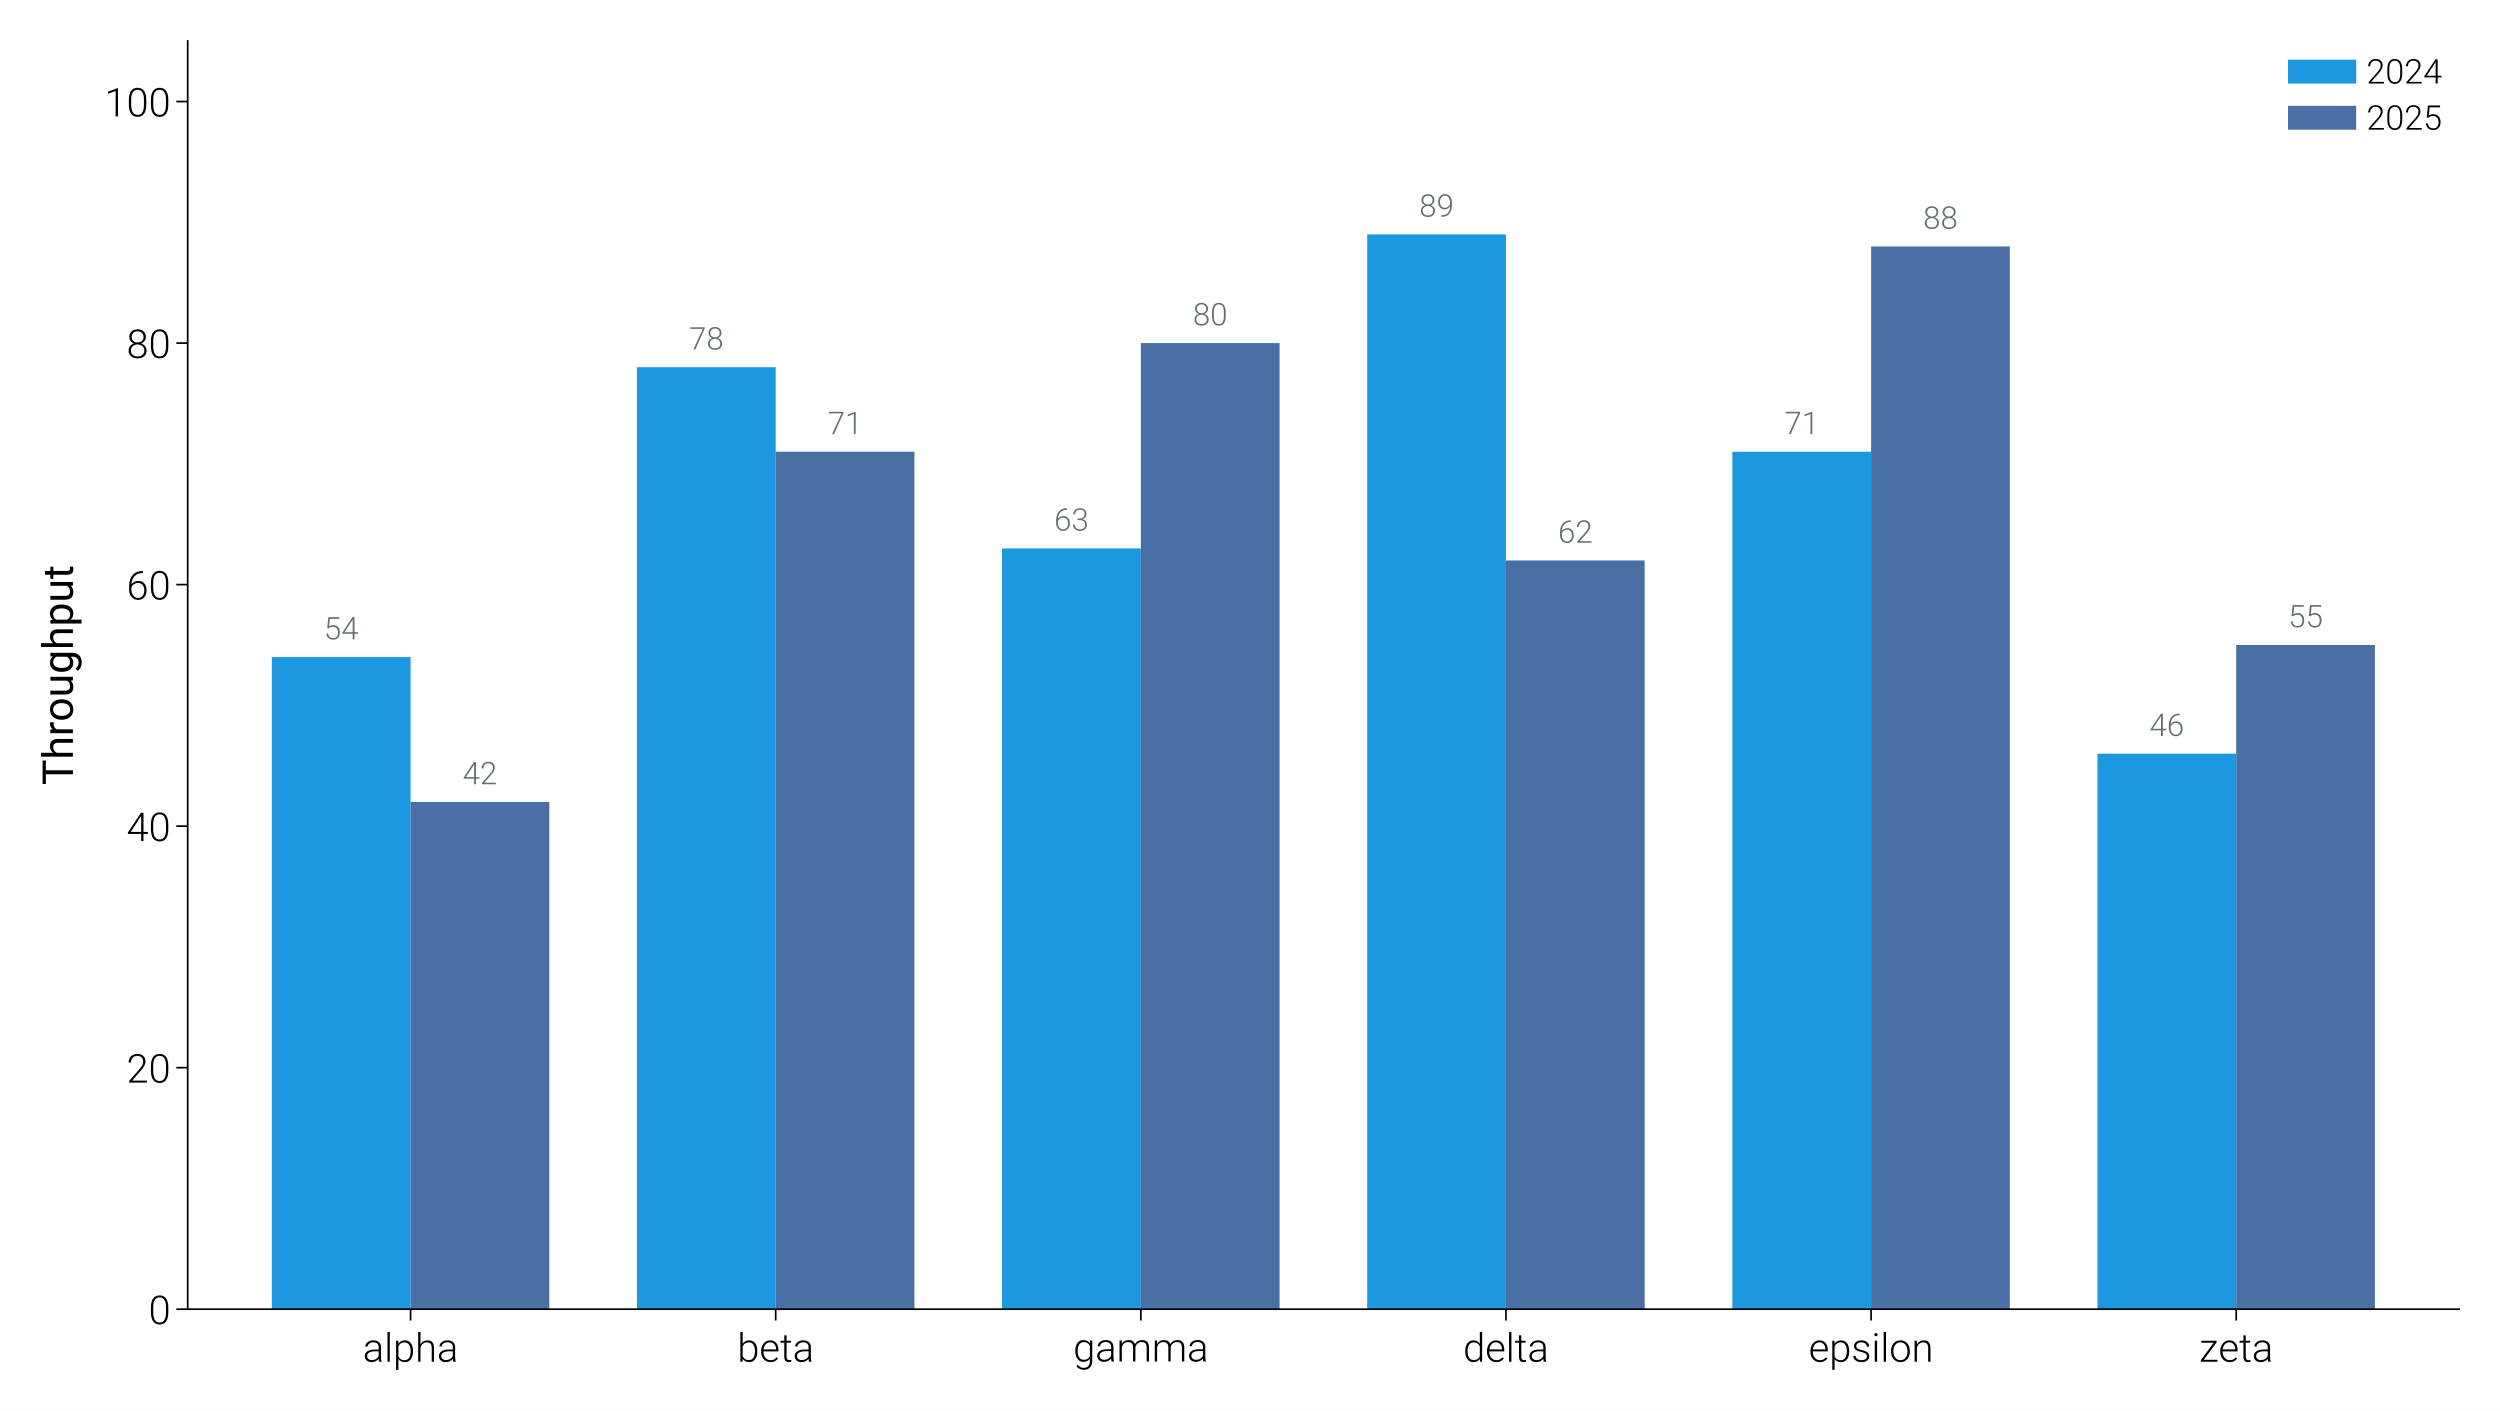
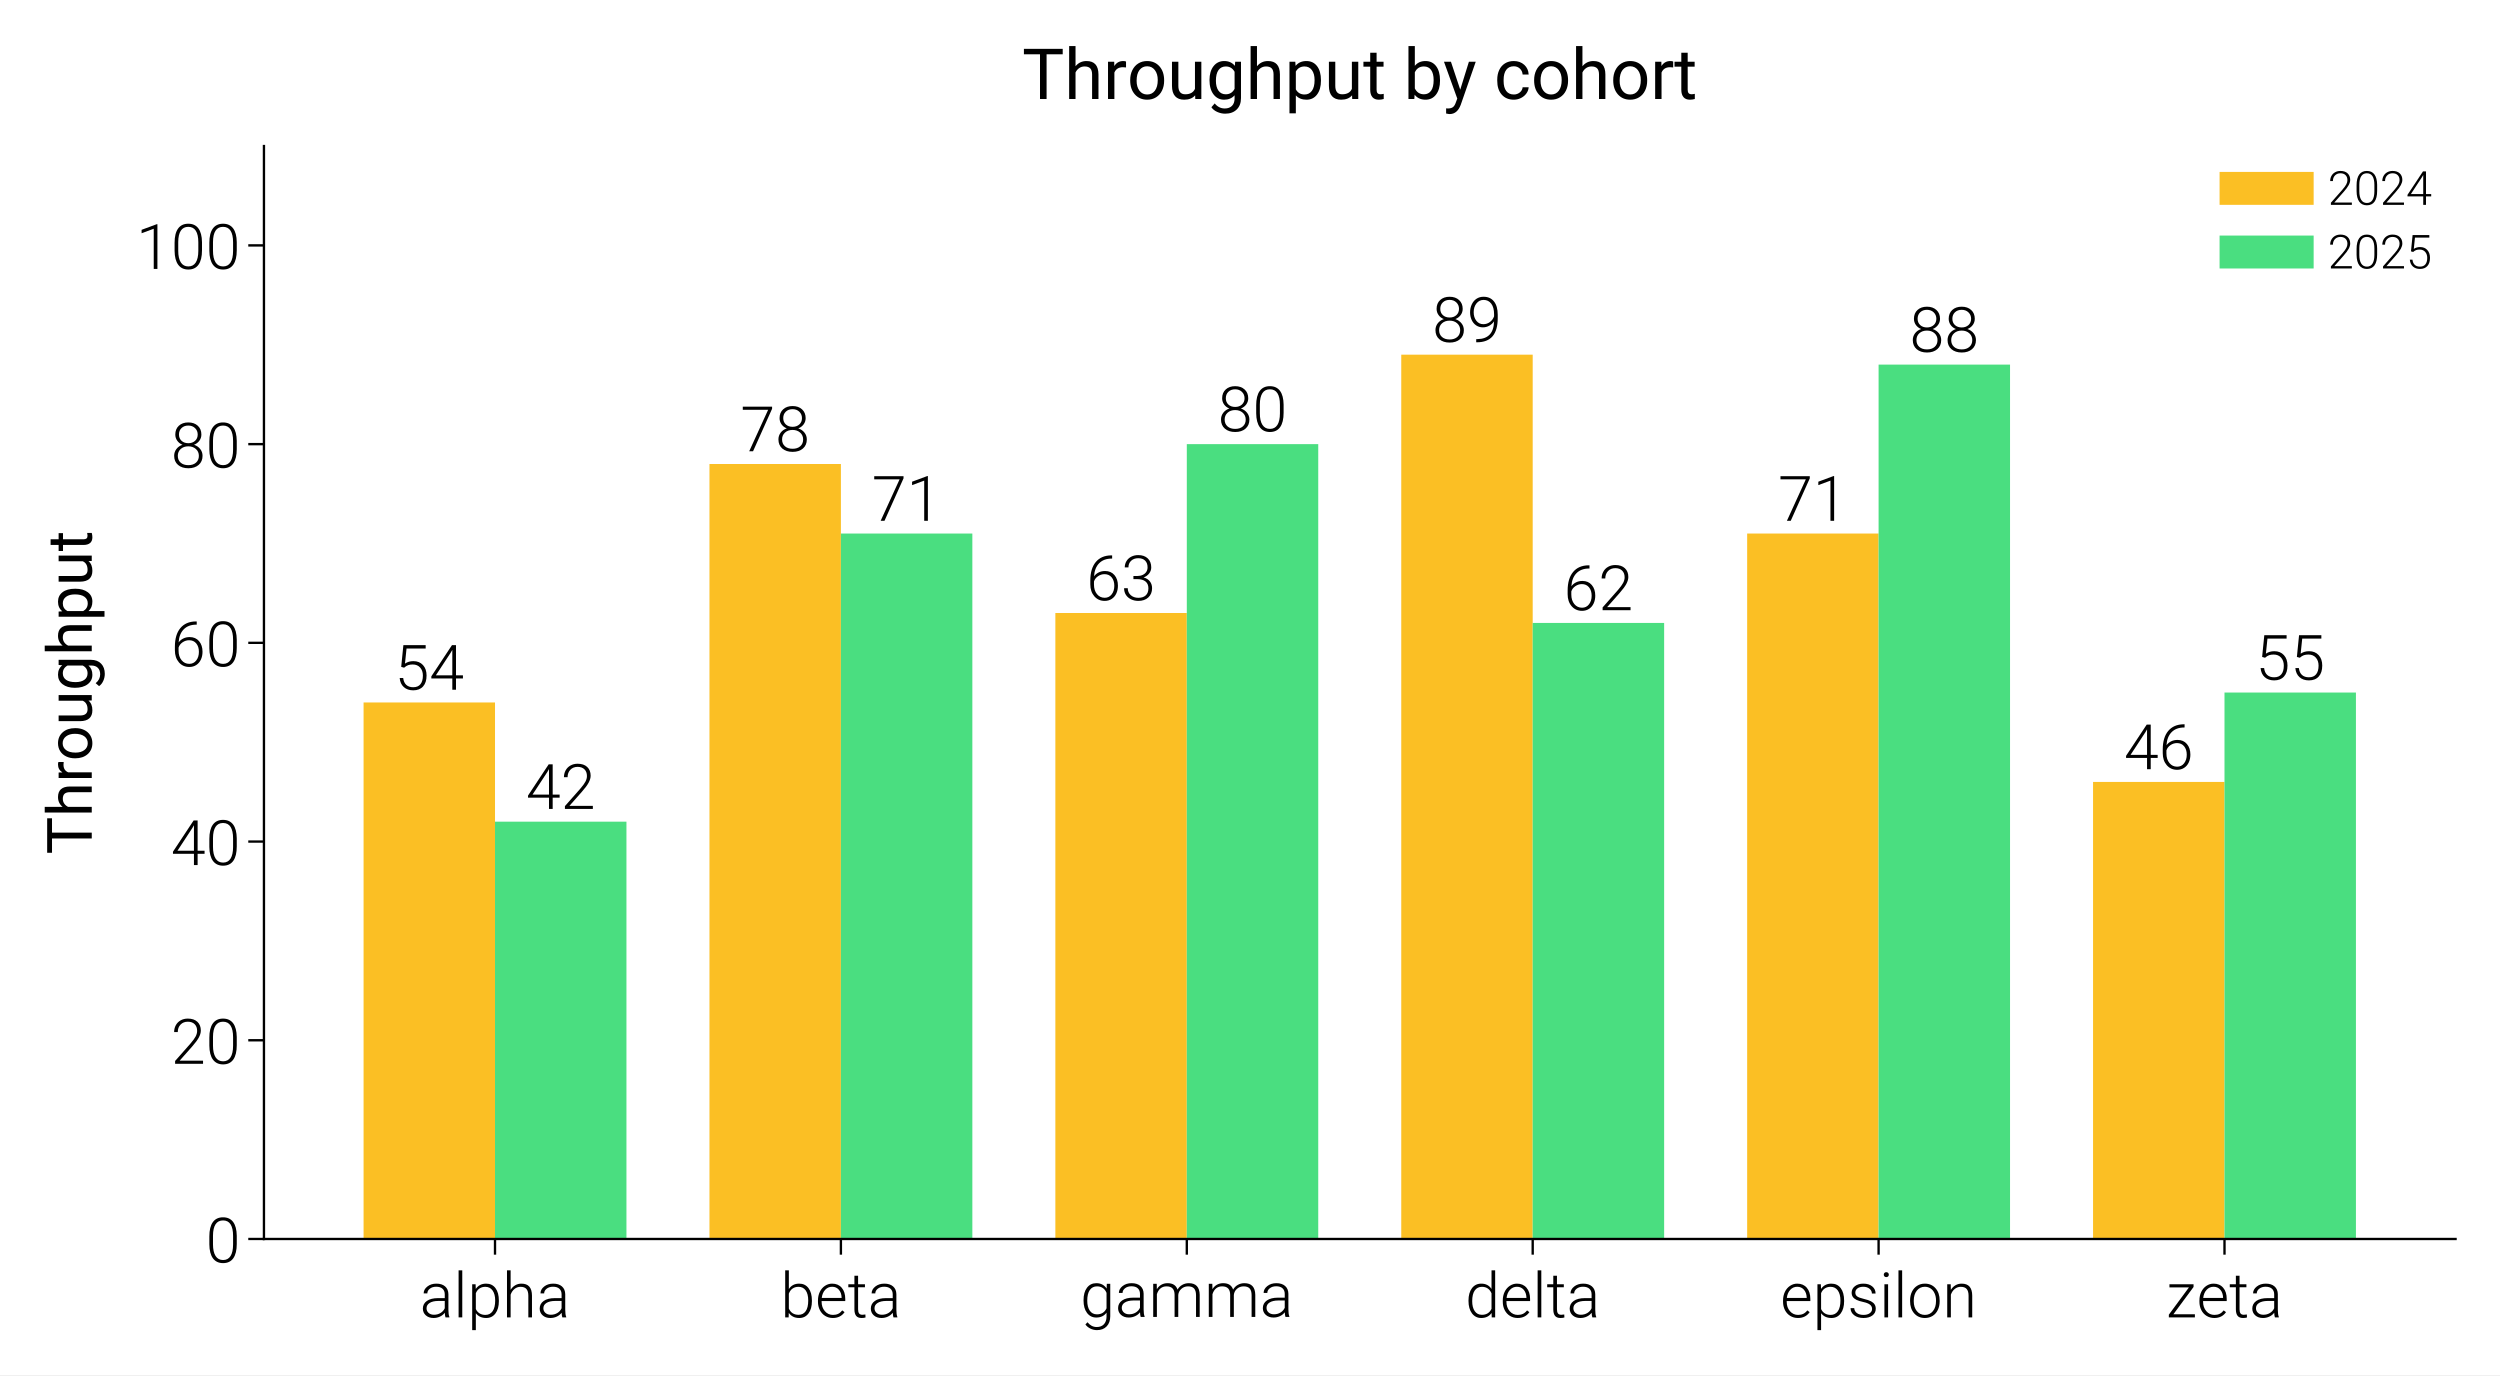
- <svg xmlns="http://www.w3.org/2000/svg" xmlns:xlink="http://www.w3.org/1999/xlink" width="439.85pt" height="248.21pt" viewBox="0 0 439.85 248.21" version="1.1">
+ <svg xmlns="http://www.w3.org/2000/svg" xmlns:xlink="http://www.w3.org/1999/xlink" width="318.898pt" height="175.394pt" viewBox="0 0 318.898 175.394" version="1.1">
  <defs>
    <style type="text/css">*{stroke-linejoin: round; stroke-linecap: butt}</style>
  </defs>
  <g id="figure_1">
    <g id="patch_1">
-       <path d="M 0 248.21  L 439.85 248.21  L 439.85 0  L 0 0  z " style="fill: #ffffff" />
+       <path d="M 0 175.394  L 318.898 175.394  L 318.898 0  L 0 0  z " style="fill: #ffffff" />
    </g>
    <g id="axes_1">
      <g id="patch_2">
-         <path d="M 33.023 230.338  L 432.65 230.338  L 432.65 7.2  L 33.023 7.2  z " style="fill: #ffffff" />
+         <path d="M 33.669 158.044  L 313.228 158.044  L 313.228 18.629  L 33.669 18.629  z " style="fill: #ffffff" />
      </g>
      <g id="matplotlib.axis_1">
        <g id="xtick_1">
          <g id="line2d_1">
            <defs>
-               <path id="mdd6f800e24" d="M 0 0  L 0 2  " style="stroke: #000000; stroke-width: 0.3" />
+               <path id="m75e6c3b856" d="M 0 0  L 0 2  " style="stroke: #000000; stroke-width: 0.3" />
            </defs>
            <g>
-               <use xlink:href="#mdd6f800e24" x="72.236" y="230.338" style="stroke: #000000; stroke-width: 0.3" />
+               <use xlink:href="#m75e6c3b856" x="63.143" y="158.044" style="stroke: #000000; stroke-width: 0.3" />
            </g>
          </g>
          <g id="text_1">
-             <g transform="translate(63.84119 239.5883) scale(0.07 -0.07)">
+             <g transform="translate(53.54926 168.0444) scale(0.08 -0.08)">
              <defs>
                <path id="Roboto-Light-61" d="M 2622 0  Q 2566 159 2550 472  Q 2353 216 2048 76  Q 1744 -63 1403 -63  Q 916 -63 614 209  Q 313 481 313 897  Q 313 1391 723 1678  Q 1134 1966 1869 1966  L 2547 1966  L 2547 2350  Q 2547 2713 2323 2920  Q 2100 3128 1672 3128  Q 1281 3128 1025 2928  Q 769 2728 769 2447  L 394 2450  Q 394 2853 769 3148  Q 1144 3444 1691 3444  Q 2256 3444 2582 3161  Q 2909 2878 2919 2372  L 2919 772  Q 2919 281 3022 38  L 3022 0  L 2622 0  z M 1447 269  Q 1822 269 2117 450  Q 2413 631 2547 934  L 2547 1678  L 1878 1678  Q 1319 1672 1003 1473  Q 688 1275 688 928  Q 688 644 898 456  Q 1109 269 1447 269  z " transform="scale(0.015625)" />
                <path id="Roboto-Light-6c" d="M 906 0  L 531 0  L 531 4800  L 906 4800  L 906 0  z " transform="scale(0.015625)" />
                <path id="Roboto-Light-70" d="M 3206 1656  Q 3206 866 2856 401  Q 2506 -63 1919 -63  Q 1225 -63 856 425  L 856 -1300  L 484 -1300  L 484 3381  L 831 3381  L 850 2903  Q 1216 3444 1909 3444  Q 2516 3444 2861 2984  Q 3206 2525 3206 1709  L 3206 1656  z M 2831 1722  Q 2831 2369 2565 2744  Q 2300 3119 1825 3119  Q 1481 3119 1234 2953  Q 988 2788 856 2472  L 856 850  Q 991 559 1241 406  Q 1491 253 1831 253  Q 2303 253 2567 629  Q 2831 1006 2831 1722  z " transform="scale(0.015625)" />
                <path id="Roboto-Light-68" d="M 859 2809  Q 1044 3113 1331 3278  Q 1619 3444 1959 3444  Q 2503 3444 2768 3137  Q 3034 2831 3038 2219  L 3038 0  L 2666 0  L 2666 2222  Q 2663 2675 2473 2897  Q 2284 3119 1869 3119  Q 1522 3119 1255 2901  Q 988 2684 859 2316  L 859 0  L 488 0  L 488 4800  L 859 4800  L 859 2809  z " transform="scale(0.015625)" />
              </defs>
              <use xlink:href="#Roboto-Light-61" />
              <use xlink:href="#Roboto-Light-6c" transform="translate(53.56445 0)" />
              <use xlink:href="#Roboto-Light-70" transform="translate(75.97656 0)" />
              <use xlink:href="#Roboto-Light-68" transform="translate(131.3965 0)" />
              <use xlink:href="#Roboto-Light-61" transform="translate(186.2793 0)" />
            </g>
          </g>
        </g>
        <g id="xtick_2">
          <g id="line2d_2">
            <g>
-               <use xlink:href="#mdd6f800e24" x="136.476" y="230.338" style="stroke: #000000; stroke-width: 0.3" />
+               <use xlink:href="#m75e6c3b856" x="107.265" y="158.044" style="stroke: #000000; stroke-width: 0.3" />
            </g>
          </g>
          <g id="text_2">
-             <g transform="translate(129.7293 239.5883) scale(0.07 -0.07)">
+             <g transform="translate(99.5547 168.0444) scale(0.08 -0.08)">
              <defs>
                <path id="Roboto-Light-62" d="M 3209 1656  Q 3209 866 2859 401  Q 2509 -63 1919 -63  Q 1213 -63 850 463  L 834 0  L 484 0  L 484 4800  L 856 4800  L 856 2891  Q 1213 3444 1913 3444  Q 2513 3444 2861 2986  Q 3209 2528 3209 1713  L 3209 1656  z M 2834 1722  Q 2834 2391 2575 2755  Q 2316 3119 1844 3119  Q 1484 3119 1234 2942  Q 984 2766 856 2425  L 856 900  Q 1138 263 1850 263  Q 2313 263 2573 628  Q 2834 994 2834 1722  z " transform="scale(0.015625)" />
                <path id="Roboto-Light-65" d="M 1797 -63  Q 1366 -63 1017 150  Q 669 363 475 742  Q 281 1122 281 1594  L 281 1728  Q 281 2216 470 2606  Q 659 2997 996 3220  Q 1334 3444 1728 3444  Q 2344 3444 2705 3023  Q 3066 2603 3066 1875  L 3066 1666  L 653 1666  L 653 1594  Q 653 1019 983 636  Q 1313 253 1813 253  Q 2113 253 2342 362  Q 2572 472 2759 713  L 2994 534  Q 2581 -63 1797 -63  z M 1728 3125  Q 1306 3125 1017 2815  Q 728 2506 666 1984  L 2694 1984  L 2694 2025  Q 2678 2513 2415 2819  Q 2153 3125 1728 3125  z " transform="scale(0.015625)" />
                <path id="Roboto-Light-74" d="M 1069 4247  L 1069 3381  L 1769 3381  L 1769 3075  L 1069 3075  L 1069 822  Q 1069 541 1170 403  Q 1272 266 1509 266  Q 1603 266 1813 297  L 1828 -9  Q 1681 -63 1428 -63  Q 1044 -63 869 160  Q 694 384 694 819  L 694 3075  L 72 3075  L 72 3381  L 694 3381  L 694 4247  L 1069 4247  z " transform="scale(0.015625)" />
              </defs>
              <use xlink:href="#Roboto-Light-62" />
              <use xlink:href="#Roboto-Light-65" transform="translate(55.41992 0)" />
              <use xlink:href="#Roboto-Light-74" transform="translate(107.0801 0)" />
              <use xlink:href="#Roboto-Light-61" transform="translate(139.209 0)" />
            </g>
          </g>
        </g>
        <g id="xtick_3">
          <g id="line2d_3">
            <g>
-               <use xlink:href="#mdd6f800e24" x="200.717" y="230.338" style="stroke: #000000; stroke-width: 0.3" />
+               <use xlink:href="#m75e6c3b856" x="151.388" y="158.044" style="stroke: #000000; stroke-width: 0.3" />
            </g>
          </g>
          <g id="text_3">
-             <g transform="translate(188.822 239.5369) scale(0.07 -0.07)">
+             <g transform="translate(137.7939 167.9857) scale(0.08 -0.08)">
              <defs>
                <path id="Roboto-Light-67" d="M 338 1722  Q 338 2516 689 2980  Q 1041 3444 1644 3444  Q 2334 3444 2694 2894  L 2713 3381  L 3063 3381  L 3063 69  Q 3063 -584 2697 -965  Q 2331 -1347 1706 -1347  Q 1353 -1347 1033 -1189  Q 713 -1031 528 -769  L 738 -544  Q 1134 -1031 1681 -1031  Q 2150 -1031 2412 -754  Q 2675 -478 2684 13  L 2684 438  Q 2325 -63 1638 -63  Q 1050 -63 694 406  Q 338 875 338 1672  L 338 1722  z M 716 1656  Q 716 1009 975 636  Q 1234 263 1706 263  Q 2397 263 2684 881  L 2684 2453  Q 2553 2778 2306 2948  Q 2059 3119 1713 3119  Q 1241 3119 978 2748  Q 716 2378 716 1656  z " transform="scale(0.015625)" />
                <path id="Roboto-Light-6d" d="M 828 3381  L 841 2831  Q 1028 3138 1309 3291  Q 1591 3444 1934 3444  Q 2734 3444 2950 2788  Q 3131 3103 3434 3273  Q 3738 3444 4103 3444  Q 5191 3444 5213 2256  L 5213 0  L 4838 0  L 4838 2228  Q 4834 2681 4642 2900  Q 4450 3119 4016 3119  Q 3613 3113 3334 2858  Q 3056 2603 3025 2238  L 3025 0  L 2650 0  L 2650 2256  Q 2647 2691 2445 2905  Q 2244 3119 1825 3119  Q 1472 3119 1219 2917  Q 966 2716 844 2319  L 844 0  L 469 0  L 469 3381  L 828 3381  z " transform="scale(0.015625)" />
              </defs>
              <use xlink:href="#Roboto-Light-67" />
              <use xlink:href="#Roboto-Light-61" transform="translate(55.46875 0)" />
              <use xlink:href="#Roboto-Light-6d" transform="translate(109.0332 0)" />
              <use xlink:href="#Roboto-Light-6d" transform="translate(197.6562 0)" />
              <use xlink:href="#Roboto-Light-61" transform="translate(286.2793 0)" />
            </g>
          </g>
        </g>
        <g id="xtick_4">
          <g id="line2d_4">
            <g>
-               <use xlink:href="#mdd6f800e24" x="264.957" y="230.338" style="stroke: #000000; stroke-width: 0.3" />
+               <use xlink:href="#m75e6c3b856" x="195.51" y="158.044" style="stroke: #000000; stroke-width: 0.3" />
            </g>
          </g>
          <g id="text_4">
-             <g transform="translate(257.4211 239.5883) scale(0.07 -0.07)">
+             <g transform="translate(186.8975 168.0444) scale(0.08 -0.08)">
              <defs>
                <path id="Roboto-Light-64" d="M 338 1722  Q 338 2509 689 2976  Q 1041 3444 1644 3444  Q 2328 3444 2688 2903  L 2688 4800  L 3059 4800  L 3059 0  L 2709 0  L 2694 450  Q 2334 -63 1638 -63  Q 1053 -63 695 407  Q 338 878 338 1678  L 338 1722  z M 716 1656  Q 716 1009 975 636  Q 1234 263 1706 263  Q 2397 263 2688 872  L 2688 2459  Q 2397 3119 1713 3119  Q 1241 3119 978 2748  Q 716 2378 716 1656  z " transform="scale(0.015625)" />
              </defs>
              <use xlink:href="#Roboto-Light-64" />
              <use xlink:href="#Roboto-Light-65" transform="translate(55.56641 0)" />
              <use xlink:href="#Roboto-Light-6c" transform="translate(107.2266 0)" />
              <use xlink:href="#Roboto-Light-74" transform="translate(129.6387 0)" />
              <use xlink:href="#Roboto-Light-61" transform="translate(161.7676 0)" />
            </g>
          </g>
        </g>
        <g id="xtick_5">
          <g id="line2d_5">
            <g>
-               <use xlink:href="#mdd6f800e24" x="329.197" y="230.338" style="stroke: #000000; stroke-width: 0.3" />
+               <use xlink:href="#m75e6c3b856" x="239.632" y="158.044" style="stroke: #000000; stroke-width: 0.3" />
            </g>
          </g>
          <g id="text_5">
-             <g transform="translate(318.226 239.5883) scale(0.07 -0.07)">
+             <g transform="translate(227.0936 168.0444) scale(0.08 -0.08)">
              <defs>
                <path id="Roboto-Light-73" d="M 2513 859  Q 2513 1138 2289 1306  Q 2066 1475 1616 1570  Q 1166 1666 917 1789  Q 669 1913 548 2091  Q 428 2269 428 2522  Q 428 2922 762 3183  Q 1097 3444 1619 3444  Q 2184 3444 2526 3164  Q 2869 2884 2869 2434  L 2494 2434  Q 2494 2731 2245 2928  Q 1997 3125 1619 3125  Q 1250 3125 1026 2961  Q 803 2797 803 2534  Q 803 2281 989 2142  Q 1175 2003 1667 1887  Q 2159 1772 2404 1640  Q 2650 1509 2769 1325  Q 2888 1141 2888 878  Q 2888 450 2542 193  Q 2197 -63 1641 -63  Q 1050 -63 683 223  Q 316 509 316 947  L 691 947  Q 713 619 967 436  Q 1222 253 1641 253  Q 2031 253 2272 425  Q 2513 597 2513 859  z " transform="scale(0.015625)" />
                <path id="Roboto-Light-69" d="M 906 0  L 531 0  L 531 3381  L 906 3381  L 906 0  z M 466 4359  Q 466 4466 534 4539  Q 603 4613 722 4613  Q 841 4613 911 4539  Q 981 4466 981 4359  Q 981 4253 911 4181  Q 841 4109 722 4109  Q 603 4109 534 4181  Q 466 4253 466 4359  z " transform="scale(0.015625)" />
                <path id="Roboto-Light-6f" d="M 281 1741  Q 281 2228 470 2618  Q 659 3009 1004 3226  Q 1350 3444 1788 3444  Q 2463 3444 2881 2970  Q 3300 2497 3300 1716  L 3300 1638  Q 3300 1147 3111 755  Q 2922 363 2578 150  Q 2234 -63 1794 -63  Q 1122 -63 701 410  Q 281 884 281 1666  L 281 1741  z M 656 1638  Q 656 1031 970 642  Q 1284 253 1794 253  Q 2300 253 2614 642  Q 2928 1031 2928 1669  L 2928 1741  Q 2928 2128 2784 2450  Q 2641 2772 2381 2948  Q 2122 3125 1788 3125  Q 1288 3125 972 2733  Q 656 2341 656 1706  L 656 1638  z " transform="scale(0.015625)" />
                <path id="Roboto-Light-6e" d="M 844 3381  L 856 2803  Q 1047 3116 1331 3280  Q 1616 3444 1959 3444  Q 2503 3444 2768 3137  Q 3034 2831 3038 2219  L 3038 0  L 2666 0  L 2666 2222  Q 2663 2675 2473 2897  Q 2284 3119 1869 3119  Q 1522 3119 1255 2901  Q 988 2684 859 2316  L 859 0  L 488 0  L 488 3381  L 844 3381  z " transform="scale(0.015625)" />
              </defs>
              <use xlink:href="#Roboto-Light-65" />
              <use xlink:href="#Roboto-Light-70" transform="translate(51.66016 0)" />
              <use xlink:href="#Roboto-Light-73" transform="translate(107.0801 0)" />
              <use xlink:href="#Roboto-Light-69" transform="translate(157.7148 0)" />
              <use xlink:href="#Roboto-Light-6c" transform="translate(180.127 0)" />
              <use xlink:href="#Roboto-Light-6f" transform="translate(202.5391 0)" />
              <use xlink:href="#Roboto-Light-6e" transform="translate(258.5449 0)" />
            </g>
          </g>
        </g>
        <g id="xtick_6">
          <g id="line2d_6">
            <g>
-               <use xlink:href="#mdd6f800e24" x="393.438" y="230.338" style="stroke: #000000; stroke-width: 0.3" />
+               <use xlink:href="#m75e6c3b856" x="283.755" y="158.044" style="stroke: #000000; stroke-width: 0.3" />
            </g>
          </g>
          <g id="text_6">
-             <g transform="translate(386.9284 239.5883) scale(0.07 -0.07)">
+             <g transform="translate(276.3153 168.0444) scale(0.08 -0.08)">
              <defs>
                <path id="Roboto-Light-7a" d="M 734 316  L 2931 316  L 2931 0  L 272 0  L 272 275  L 2322 3059  L 334 3059  L 334 3381  L 2794 3381  L 2794 3103  L 734 316  z " transform="scale(0.015625)" />
              </defs>
              <use xlink:href="#Roboto-Light-7a" />
              <use xlink:href="#Roboto-Light-65" transform="translate(48.63281 0)" />
              <use xlink:href="#Roboto-Light-74" transform="translate(100.293 0)" />
              <use xlink:href="#Roboto-Light-61" transform="translate(132.4219 0)" />
            </g>
          </g>
        </g>
      </g>
      <g id="matplotlib.axis_2">
        <g id="ytick_1">
          <g id="line2d_7">
            <defs>
-               <path id="m945b1a2088" d="M 0 0  L -2 0  " style="stroke: #000000; stroke-width: 0.3" />
+               <path id="mfcc6d7bfd1" d="M 0 0  L -2 0  " style="stroke: #000000; stroke-width: 0.3" />
            </defs>
            <g>
-               <use xlink:href="#m945b1a2088" x="33.023" y="230.338" style="stroke: #000000; stroke-width: 0.3" />
+               <use xlink:href="#mfcc6d7bfd1" x="33.669" y="158.044" style="stroke: #000000; stroke-width: 0.3" />
            </g>
          </g>
          <g id="text_7">
-             <g transform="translate(26.14383 232.9633) scale(0.07 -0.07)">
+             <g transform="translate(26.23554 161.0444) scale(0.08 -0.08)">
              <defs>
                <path id="Roboto-Light-30" d="M 3172 1897  Q 3172 934 2819 435  Q 2466 -63 1778 -63  Q 1103 -63 743 426  Q 384 916 375 1850  L 375 2666  Q 375 3625 731 4119  Q 1088 4613 1772 4613  Q 2447 4613 2803 4136  Q 3159 3659 3172 2731  L 3172 1897  z M 2797 2713  Q 2797 3494 2542 3894  Q 2288 4294 1772 4294  Q 1266 4294 1009 3903  Q 753 3513 747 2750  L 747 1856  Q 747 1078 1011 665  Q 1275 253 1778 253  Q 2278 253 2536 656  Q 2794 1059 2797 1838  L 2797 2713  z " transform="scale(0.015625)" />
              </defs>
              <use xlink:href="#Roboto-Light-30" />
            </g>
          </g>
        </g>
        <g id="ytick_2">
          <g id="line2d_8">
            <g>
-               <use xlink:href="#m945b1a2088" x="33.023" y="187.844" style="stroke: #000000; stroke-width: 0.3" />
+               <use xlink:href="#mfcc6d7bfd1" x="33.669" y="132.696" style="stroke: #000000; stroke-width: 0.3" />
            </g>
          </g>
          <g id="text_8">
-             <g transform="translate(22.2643 190.4688) scale(0.07 -0.07)">
+             <g transform="translate(21.80179 135.6962) scale(0.08 -0.08)">
              <defs>
                <path id="Roboto-Light-32" d="M 3278 0  L 428 0  L 428 288  L 1988 2056  Q 2375 2503 2525 2793  Q 2675 3084 2675 3359  Q 2675 3791 2422 4042  Q 2169 4294 1725 4294  Q 1266 4294 983 4000  Q 700 3706 700 3238  L 328 3238  Q 328 3622 501 3937  Q 675 4253 995 4433  Q 1316 4613 1725 4613  Q 2350 4613 2701 4284  Q 3053 3956 3053 3391  Q 3053 3072 2854 2694  Q 2656 2316 2156 1750  L 888 316  L 3278 316  L 3278 0  z " transform="scale(0.015625)" />
              </defs>
              <use xlink:href="#Roboto-Light-32" />
              <use xlink:href="#Roboto-Light-30" transform="translate(55.41992 0)" />
            </g>
          </g>
        </g>
        <g id="ytick_3">
          <g id="line2d_9">
            <g>
-               <use xlink:href="#m945b1a2088" x="33.023" y="145.349" style="stroke: #000000; stroke-width: 0.3" />
+               <use xlink:href="#mfcc6d7bfd1" x="33.669" y="107.348" style="stroke: #000000; stroke-width: 0.3" />
            </g>
          </g>
          <g id="text_9">
-             <g transform="translate(22.2643 147.9744) scale(0.07 -0.07)">
+             <g transform="translate(21.80179 110.348) scale(0.08 -0.08)">
              <defs>
                <path id="Roboto-Light-34" d="M 2725 1466  L 3434 1466  L 3434 1150  L 2725 1150  L 2725 0  L 2350 0  L 2350 1150  L 209 1150  L 209 1363  L 2316 4550  L 2725 4550  L 2725 1466  z M 669 1466  L 2350 1466  L 2350 4066  L 2184 3778  L 669 1466  z " transform="scale(0.015625)" />
              </defs>
              <use xlink:href="#Roboto-Light-34" />
              <use xlink:href="#Roboto-Light-30" transform="translate(55.41992 0)" />
            </g>
          </g>
        </g>
        <g id="ytick_4">
          <g id="line2d_10">
            <g>
-               <use xlink:href="#m945b1a2088" x="33.023" y="102.855" style="stroke: #000000; stroke-width: 0.3" />
+               <use xlink:href="#mfcc6d7bfd1" x="33.669" y="82" style="stroke: #000000; stroke-width: 0.3" />
            </g>
          </g>
          <g id="text_10">
-             <g transform="translate(22.2643 105.48) scale(0.07 -0.07)">
+             <g transform="translate(21.80179 84.9998) scale(0.08 -0.08)">
              <defs>
                <path id="Roboto-Light-36" d="M 2634 4584  L 2634 4256  L 2591 4256  Q 1775 4256 1306 3776  Q 838 3297 788 2444  Q 975 2703 1265 2845  Q 1556 2988 1916 2988  Q 2516 2988 2870 2573  Q 3225 2159 3225 1491  Q 3225 1047 3059 690  Q 2894 334 2584 135  Q 2275 -63 1878 -63  Q 1225 -63 815 410  Q 406 884 406 1634  L 406 2009  Q 406 3231 962 3901  Q 1519 4572 2541 4584  L 2634 4584  z M 1856 2666  Q 1500 2666 1192 2455  Q 884 2244 781 1919  L 781 1600  Q 781 1006 1086 631  Q 1391 256 1878 256  Q 2316 256 2586 603  Q 2856 950 2856 1478  Q 2856 2016 2586 2341  Q 2316 2666 1856 2666  z " transform="scale(0.015625)" />
              </defs>
              <use xlink:href="#Roboto-Light-36" />
              <use xlink:href="#Roboto-Light-30" transform="translate(55.41992 0)" />
            </g>
          </g>
        </g>
        <g id="ytick_5">
          <g id="line2d_11">
            <g>
-               <use xlink:href="#m945b1a2088" x="33.023" y="60.361" style="stroke: #000000; stroke-width: 0.3" />
+               <use xlink:href="#mfcc6d7bfd1" x="33.669" y="56.652" style="stroke: #000000; stroke-width: 0.3" />
            </g>
          </g>
          <g id="text_11">
-             <g transform="translate(22.2643 62.98554) scale(0.07 -0.07)">
+             <g transform="translate(21.80179 59.6516) scale(0.08 -0.08)">
              <defs>
                <path id="Roboto-Light-38" d="M 3109 3378  Q 3109 3025 2903 2745  Q 2697 2466 2359 2334  Q 2753 2200 2990 1900  Q 3228 1600 3228 1206  Q 3228 622 2831 279  Q 2434 -63 1781 -63  Q 1122 -63 726 278  Q 331 619 331 1206  Q 331 1594 559 1897  Q 788 2200 1184 2334  Q 847 2466 647 2745  Q 447 3025 447 3378  Q 447 3944 811 4278  Q 1175 4613 1775 4613  Q 2375 4613 2742 4275  Q 3109 3938 3109 3378  z M 2853 1203  Q 2853 1628 2550 1901  Q 2247 2175 1775 2175  Q 1303 2175 1003 1906  Q 703 1638 703 1203  Q 703 769 993 511  Q 1284 253 1781 253  Q 2266 253 2559 509  Q 2853 766 2853 1203  z M 2734 3381  Q 2734 3772 2464 4033  Q 2194 4294 1775 4294  Q 1350 4294 1086 4042  Q 822 3791 822 3381  Q 822 2981 1086 2737  Q 1350 2494 1778 2494  Q 2200 2494 2467 2739  Q 2734 2984 2734 3381  z " transform="scale(0.015625)" />
              </defs>
              <use xlink:href="#Roboto-Light-38" />
              <use xlink:href="#Roboto-Light-30" transform="translate(55.41992 0)" />
            </g>
          </g>
        </g>
        <g id="ytick_6">
          <g id="line2d_12">
            <g>
-               <use xlink:href="#m945b1a2088" x="33.023" y="17.866" style="stroke: #000000; stroke-width: 0.3" />
+               <use xlink:href="#mfcc6d7bfd1" x="33.669" y="31.303" style="stroke: #000000; stroke-width: 0.3" />
            </g>
          </g>
          <g id="text_12">
-             <g transform="translate(18.38477 20.4911) scale(0.07 -0.07)">
+             <g transform="translate(17.36804 34.30339) scale(0.08 -0.08)">
              <defs>
                <path id="Roboto-Light-31" d="M 2169 0  L 1794 0  L 1794 4100  L 556 3641  L 556 3991  L 2106 4566  L 2169 4566  L 2169 0  z " transform="scale(0.015625)" />
              </defs>
              <use xlink:href="#Roboto-Light-31" />
              <use xlink:href="#Roboto-Light-30" transform="translate(55.41992 0)" />
              <use xlink:href="#Roboto-Light-30" transform="translate(110.8398 0)" />
            </g>
          </g>
        </g>
        <g id="text_13">
-           <g transform="translate(12.825 138.1133) rotate(-90) scale(0.075 -0.075)">
+           <g transform="translate(11.70429 108.9706) rotate(-90) scale(0.08 -0.08)">
            <defs>
              <path id="Roboto-Regular-54" d="M 3672 4056  L 2209 4056  L 2209 0  L 1613 0  L 1613 4056  L 153 4056  L 153 4550  L 3672 4550  L 3672 4056  z " transform="scale(0.015625)" />
              <path id="Roboto-Regular-68" d="M 1016 2972  Q 1400 3444 2016 3444  Q 3088 3444 3097 2234  L 3097 0  L 2519 0  L 2519 2238  Q 2516 2603 2352 2778  Q 2188 2953 1841 2953  Q 1559 2953 1346 2803  Q 1134 2653 1016 2409  L 1016 0  L 438 0  L 438 4800  L 1016 4800  L 1016 2972  z " transform="scale(0.015625)" />
              <path id="Roboto-Regular-72" d="M 2072 2863  Q 1941 2884 1788 2884  Q 1219 2884 1016 2400  L 1016 0  L 438 0  L 438 3381  L 1000 3381  L 1009 2991  Q 1294 3444 1816 3444  Q 1984 3444 2072 3400  L 2072 2863  z " transform="scale(0.015625)" />
              <path id="Roboto-Regular-6f" d="M 284 1722  Q 284 2219 479 2616  Q 675 3013 1023 3228  Q 1372 3444 1819 3444  Q 2509 3444 2936 2966  Q 3363 2488 3363 1694  L 3363 1653  Q 3363 1159 3173 767  Q 2984 375 2632 156  Q 2281 -63 1825 -63  Q 1138 -63 711 415  Q 284 894 284 1681  L 284 1722  z M 866 1653  Q 866 1091 1127 750  Q 1388 409 1825 409  Q 2266 409 2525 754  Q 2784 1100 2784 1722  Q 2784 2278 2520 2623  Q 2256 2969 1819 2969  Q 1391 2969 1128 2628  Q 866 2288 866 1653  z " transform="scale(0.015625)" />
              <path id="Roboto-Regular-75" d="M 2525 334  Q 2188 -63 1534 -63  Q 994 -63 711 251  Q 428 566 425 1181  L 425 3381  L 1003 3381  L 1003 1197  Q 1003 428 1628 428  Q 2291 428 2509 922  L 2509 3381  L 3088 3381  L 3088 0  L 2538 0  L 2525 334  z " transform="scale(0.015625)" />
              <path id="Roboto-Regular-67" d="M 300 1719  Q 300 2509 665 2976  Q 1031 3444 1634 3444  Q 2253 3444 2600 3006  L 2628 3381  L 3156 3381  L 3156 81  Q 3156 -575 2767 -953  Q 2378 -1331 1722 -1331  Q 1356 -1331 1006 -1175  Q 656 -1019 472 -747  L 772 -400  Q 1144 -859 1681 -859  Q 2103 -859 2339 -621  Q 2575 -384 2575 47  L 2575 338  Q 2228 -63 1628 -63  Q 1034 -63 667 415  Q 300 894 300 1719  z M 881 1653  Q 881 1081 1115 754  Q 1350 428 1772 428  Q 2319 428 2575 925  L 2575 2469  Q 2309 2953 1778 2953  Q 1356 2953 1118 2625  Q 881 2297 881 1653  z " transform="scale(0.015625)" />
              <path id="Roboto-Regular-70" d="M 3294 1653  Q 3294 881 2941 409  Q 2588 -63 1984 -63  Q 1369 -63 1016 328  L 1016 -1300  L 438 -1300  L 438 3381  L 966 3381  L 994 3006  Q 1347 3444 1975 3444  Q 2584 3444 2939 2984  Q 3294 2525 3294 1706  L 3294 1653  z M 2716 1719  Q 2716 2291 2472 2622  Q 2228 2953 1803 2953  Q 1278 2953 1016 2488  L 1016 872  Q 1275 409 1809 409  Q 2225 409 2470 739  Q 2716 1069 2716 1719  z " transform="scale(0.015625)" />
              <path id="Roboto-Regular-74" d="M 1222 4200  L 1222 3381  L 1853 3381  L 1853 2934  L 1222 2934  L 1222 838  Q 1222 634 1306 532  Q 1391 431 1594 431  Q 1694 431 1869 469  L 1869 0  Q 1641 -63 1425 -63  Q 1038 -63 841 171  Q 644 406 644 838  L 644 2934  L 28 2934  L 28 3381  L 644 3381  L 644 4200  L 1222 4200  z " transform="scale(0.015625)" />
            </defs>
            <use xlink:href="#Roboto-Regular-54" />
            <use xlink:href="#Roboto-Regular-68" transform="translate(59.66797 0)" />
            <use xlink:href="#Roboto-Regular-72" transform="translate(114.7461 0)" />
            <use xlink:href="#Roboto-Regular-6f" transform="translate(148.584 0)" />
            <use xlink:href="#Roboto-Regular-75" transform="translate(205.6152 0)" />
            <use xlink:href="#Roboto-Regular-67" transform="translate(260.7422 0)" />
            <use xlink:href="#Roboto-Regular-68" transform="translate(316.8457 0)" />
            <use xlink:href="#Roboto-Regular-70" transform="translate(371.9238 0)" />
            <use xlink:href="#Roboto-Regular-75" transform="translate(428.0273 0)" />
            <use xlink:href="#Roboto-Regular-74" transform="translate(483.1543 0)" />
          </g>
        </g>
      </g>
      <g id="patch_3">
-         <path d="M 47.824 230.338  L 72.236 230.338  L 72.236 115.603  L 47.824 115.603  z " clip-path="url(#pb650131cea)" style="fill: #1b98e0" />
+         <path d="M 46.377 158.044  L 63.143 158.044  L 63.143 89.604  L 46.377 89.604  z " clip-path="url(#pa8021e548e)" style="fill: #fbbf24" />
      </g>
      <g id="patch_4">
-         <path d="M 112.065 230.338  L 136.476 230.338  L 136.476 64.61  L 112.065 64.61  z " clip-path="url(#pb650131cea)" style="fill: #1b98e0" />
+         <path d="M 90.499 158.044  L 107.265 158.044  L 107.265 59.186  L 90.499 59.186  z " clip-path="url(#pa8021e548e)" style="fill: #fbbf24" />
      </g>
      <g id="patch_5">
-         <path d="M 176.305 230.338  L 200.717 230.338  L 200.717 96.481  L 176.305 96.481  z " clip-path="url(#pb650131cea)" style="fill: #1b98e0" />
+         <path d="M 134.621 158.044  L 151.388 158.044  L 151.388 78.198  L 134.621 78.198  z " clip-path="url(#pa8021e548e)" style="fill: #fbbf24" />
      </g>
      <g id="patch_6">
-         <path d="M 240.546 230.338  L 264.957 230.338  L 264.957 41.238  L 240.546 41.238  z " clip-path="url(#pb650131cea)" style="fill: #1b98e0" />
+         <path d="M 178.743 158.044  L 195.51 158.044  L 195.51 45.245  L 178.743 45.245  z " clip-path="url(#pa8021e548e)" style="fill: #fbbf24" />
      </g>
      <g id="patch_7">
-         <path d="M 304.786 230.338  L 329.197 230.338  L 329.197 79.483  L 304.786 79.483  z " clip-path="url(#pb650131cea)" style="fill: #1b98e0" />
+         <path d="M 222.866 158.044  L 239.632 158.044  L 239.632 68.058  L 222.866 68.058  z " clip-path="url(#pa8021e548e)" style="fill: #fbbf24" />
      </g>
      <g id="patch_8">
-         <path d="M 369.026 230.338  L 393.438 230.338  L 393.438 132.601  L 369.026 132.601  z " clip-path="url(#pb650131cea)" style="fill: #1b98e0" />
+         <path d="M 266.988 158.044  L 283.755 158.044  L 283.755 99.744  L 266.988 99.744  z " clip-path="url(#pa8021e548e)" style="fill: #fbbf24" />
      </g>
      <g id="patch_9">
-         <path d="M 72.236 230.338  L 96.647 230.338  L 96.647 141.1  L 72.236 141.1  z " clip-path="url(#pb650131cea)" style="fill: #4a6fa5" />
+         <path d="M 63.143 158.044  L 79.909 158.044  L 79.909 104.813  L 63.143 104.813  z " clip-path="url(#pa8021e548e)" style="fill: #4ade80" />
      </g>
      <g id="patch_10">
-         <path d="M 136.476 230.338  L 160.888 230.338  L 160.888 79.483  L 136.476 79.483  z " clip-path="url(#pb650131cea)" style="fill: #4a6fa5" />
+         <path d="M 107.265 158.044  L 124.032 158.044  L 124.032 68.058  L 107.265 68.058  z " clip-path="url(#pa8021e548e)" style="fill: #4ade80" />
      </g>
      <g id="patch_11">
-         <path d="M 200.717 230.338  L 225.128 230.338  L 225.128 60.361  L 200.717 60.361  z " clip-path="url(#pb650131cea)" style="fill: #4a6fa5" />
+         <path d="M 151.388 158.044  L 168.154 158.044  L 168.154 56.652  L 151.388 56.652  z " clip-path="url(#pa8021e548e)" style="fill: #4ade80" />
      </g>
      <g id="patch_12">
-         <path d="M 264.957 230.338  L 289.368 230.338  L 289.368 98.606  L 264.957 98.606  z " clip-path="url(#pb650131cea)" style="fill: #4a6fa5" />
+         <path d="M 195.51 158.044  L 212.276 158.044  L 212.276 79.465  L 195.51 79.465  z " clip-path="url(#pa8021e548e)" style="fill: #4ade80" />
      </g>
      <g id="patch_13">
-         <path d="M 329.197 230.338  L 353.609 230.338  L 353.609 43.363  L 329.197 43.363  z " clip-path="url(#pb650131cea)" style="fill: #4a6fa5" />
+         <path d="M 239.632 158.044  L 256.399 158.044  L 256.399 46.512  L 239.632 46.512  z " clip-path="url(#pa8021e548e)" style="fill: #4ade80" />
      </g>
      <g id="patch_14">
-         <path d="M 393.438 230.338  L 417.849 230.338  L 417.849 113.479  L 393.438 113.479  z " clip-path="url(#pb650131cea)" style="fill: #4a6fa5" />
+         <path d="M 283.755 158.044  L 300.521 158.044  L 300.521 88.337  L 283.755 88.337  z " clip-path="url(#pa8021e548e)" style="fill: #4ade80" />
      </g>
      <g id="patch_15">
-         <path d="M 33.023 230.338  L 33.023 7.2  " style="fill: none; stroke: #000000; stroke-width: 0.3; stroke-linejoin: miter; stroke-linecap: square" />
+         <path d="M 33.669 158.044  L 33.669 18.629  " style="fill: none; stroke: #000000; stroke-width: 0.3; stroke-linejoin: miter; stroke-linecap: square" />
      </g>
      <g id="patch_16">
-         <path d="M 33.023 230.338  L 432.65 230.338  " style="fill: none; stroke: #000000; stroke-width: 0.3; stroke-linejoin: miter; stroke-linecap: square" />
+         <path d="M 33.669 158.044  L 313.228 158.044  " style="fill: none; stroke: #000000; stroke-width: 0.3; stroke-linejoin: miter; stroke-linecap: square" />
      </g>
      <g id="text_14">
-         <g style="fill: #636e72" transform="translate(56.98183 112.4861) scale(0.055 -0.055)">
+         <g transform="translate(50.32601 87.97926) scale(0.08 -0.08)">
          <defs>
            <path id="Roboto-Light-35" d="M 681 2331  L 903 4550  L 3178 4550  L 3178 4203  L 1225 4203  L 1066 2666  Q 1431 2916 1922 2916  Q 2538 2916 2903 2516  Q 3269 2116 3269 1450  Q 3269 731 2912 334  Q 2556 -63 1909 -63  Q 1316 -63 947 268  Q 578 600 525 1197  L 884 1197  Q 938 731 1200 492  Q 1463 253 1909 253  Q 2397 253 2645 562  Q 2894 872 2894 1444  Q 2894 1944 2616 2259  Q 2338 2575 1856 2575  Q 1591 2575 1394 2508  Q 1197 2441 978 2247  L 681 2331  z " transform="scale(0.015625)" />
          </defs>
          <use xlink:href="#Roboto-Light-35" />
          <use xlink:href="#Roboto-Light-34" transform="translate(55.41992 0)" />
        </g>
      </g>
      <g id="text_15">
-         <g style="fill: #636e72" transform="translate(121.2223 61.49279) scale(0.055 -0.055)">
+         <g transform="translate(94.44834 57.56142) scale(0.08 -0.08)">
          <defs>
            <path id="Roboto-Light-37" d="M 3231 4334  L 1288 0  L 897 0  L 2828 4231  L 241 4231  L 241 4550  L 3231 4550  L 3231 4334  z " transform="scale(0.015625)" />
          </defs>
          <use xlink:href="#Roboto-Light-37" />
          <use xlink:href="#Roboto-Light-38" transform="translate(55.41992 0)" />
        </g>
      </g>
      <g id="text_16">
-         <g style="fill: #636e72" transform="translate(185.4627 93.36362) scale(0.055 -0.055)">
+         <g transform="translate(138.5707 76.57257) scale(0.08 -0.08)">
          <defs>
            <path id="Roboto-Light-33" d="M 1259 2478  L 1647 2478  Q 1969 2478 2209 2592  Q 2450 2706 2576 2904  Q 2703 3103 2703 3363  Q 2703 3800 2456 4047  Q 2209 4294 1747 4294  Q 1309 4294 1029 4036  Q 750 3778 750 3356  L 375 3356  Q 375 3709 553 4001  Q 731 4294 1047 4453  Q 1363 4613 1747 4613  Q 2366 4613 2722 4275  Q 3078 3938 3078 3350  Q 3078 3022 2870 2745  Q 2663 2469 2300 2331  Q 2725 2213 2944 1923  Q 3163 1634 3163 1234  Q 3163 650 2781 293  Q 2400 -63 1763 -63  Q 1356 -63 1017 100  Q 678 263 492 555  Q 306 847 306 1234  L 681 1234  Q 681 800 984 526  Q 1288 253 1763 253  Q 2247 253 2517 501  Q 2788 750 2788 1222  Q 2788 1678 2495 1918  Q 2203 2159 1634 2159  L 1259 2159  L 1259 2478  z " transform="scale(0.015625)" />
          </defs>
          <use xlink:href="#Roboto-Light-36" />
          <use xlink:href="#Roboto-Light-33" transform="translate(55.41992 0)" />
        </g>
      </g>
      <g id="text_17">
-         <g style="fill: #636e72" transform="translate(249.7031 38.12085) scale(0.055 -0.055)">
+         <g transform="translate(182.693 43.61991) scale(0.08 -0.08)">
          <defs>
            <path id="Roboto-Light-39" d="M 2763 2106  Q 2563 1813 2266 1652  Q 1969 1491 1622 1491  Q 1234 1491 937 1691  Q 641 1891 478 2244  Q 316 2597 316 3016  Q 316 3466 489 3834  Q 663 4203 973 4408  Q 1284 4613 1691 4613  Q 2375 4613 2756 4133  Q 3138 3653 3138 2772  L 3138 2434  Q 3138 1203 2613 584  Q 2088 -34 1009 -34  L 941 -34  L 944 291  L 1075 291  Q 1891 303 2316 753  Q 2741 1203 2763 2106  z M 1669 1813  Q 2044 1813 2342 2036  Q 2641 2259 2766 2616  L 2766 2831  Q 2766 3525 2477 3908  Q 2188 4291 1697 4291  Q 1253 4291 968 3933  Q 684 3575 684 3031  Q 684 2509 957 2161  Q 1231 1813 1669 1813  z " transform="scale(0.015625)" />
          </defs>
          <use xlink:href="#Roboto-Light-38" />
          <use xlink:href="#Roboto-Light-39" transform="translate(55.41992 0)" />
        </g>
      </g>
      <g id="text_18">
-         <g style="fill: #636e72" transform="translate(313.9435 76.36584) scale(0.055 -0.055)">
+         <g transform="translate(226.8153 66.43329) scale(0.08 -0.08)">
          <use xlink:href="#Roboto-Light-37" />
          <use xlink:href="#Roboto-Light-31" transform="translate(55.41992 0)" />
        </g>
      </g>
      <g id="text_19">
-         <g style="fill: #636e72" transform="translate(378.184 129.4839) scale(0.055 -0.055)">
+         <g transform="translate(270.9376 98.11854) scale(0.08 -0.08)">
          <use xlink:href="#Roboto-Light-34" />
          <use xlink:href="#Roboto-Light-36" transform="translate(55.41992 0)" />
        </g>
      </g>
      <g id="text_20">
-         <g style="fill: #636e72" transform="translate(81.39319 137.9828) scale(0.055 -0.055)">
+         <g transform="translate(67.0925 103.1882) scale(0.08 -0.08)">
          <use xlink:href="#Roboto-Light-34" />
          <use xlink:href="#Roboto-Light-32" transform="translate(55.41992 0)" />
        </g>
      </g>
      <g id="text_21">
-         <g style="fill: #636e72" transform="translate(145.6336 76.36584) scale(0.055 -0.055)">
+         <g transform="translate(111.2148 66.43329) scale(0.08 -0.08)">
          <use xlink:href="#Roboto-Light-37" />
          <use xlink:href="#Roboto-Light-31" transform="translate(55.41992 0)" />
        </g>
      </g>
      <g id="text_22">
-         <g style="fill: #636e72" transform="translate(209.874 57.24335) scale(0.055 -0.055)">
+         <g transform="translate(155.3371 55.0266) scale(0.08 -0.08)">
          <use xlink:href="#Roboto-Light-38" />
          <use xlink:href="#Roboto-Light-30" transform="translate(55.41992 0)" />
        </g>
      </g>
      <g id="text_23">
-         <g style="fill: #636e72" transform="translate(274.1145 95.48834) scale(0.055 -0.055)">
+         <g transform="translate(199.4595 77.83998) scale(0.08 -0.08)">
          <use xlink:href="#Roboto-Light-36" />
          <use xlink:href="#Roboto-Light-32" transform="translate(55.41992 0)" />
        </g>
      </g>
      <g id="text_24">
-         <g style="fill: #636e72" transform="translate(338.3549 40.24558) scale(0.055 -0.055)">
+         <g transform="translate(243.5818 44.88732) scale(0.08 -0.08)">
          <use xlink:href="#Roboto-Light-38" />
          <use xlink:href="#Roboto-Light-38" transform="translate(55.41992 0)" />
        </g>
      </g>
      <g id="text_25">
-         <g style="fill: #636e72" transform="translate(402.5953 110.3614) scale(0.055 -0.055)">
+         <g transform="translate(287.7041 86.71185) scale(0.08 -0.08)">
          <use xlink:href="#Roboto-Light-35" />
          <use xlink:href="#Roboto-Light-35" transform="translate(55.41992 0)" />
        </g>
      </g>
+       <g id="text_26">
+         <g transform="translate(130.3944 12.62929) scale(0.09 -0.09)">
+           <defs>
+             <path id="Roboto-Regular-20" transform="scale(0.015625)" />
+             <path id="Roboto-Regular-62" d="M 3300 1653  Q 3300 878 2944 407  Q 2588 -63 1988 -63  Q 1347 -63 997 391  L 969 0  L 438 0  L 438 4800  L 1016 4800  L 1016 3009  Q 1366 3444 1981 3444  Q 2597 3444 2948 2978  Q 3300 2513 3300 1703  L 3300 1653  z M 2722 1719  Q 2722 2309 2494 2631  Q 2266 2953 1838 2953  Q 1266 2953 1016 2422  L 1016 959  Q 1281 428 1844 428  Q 2259 428 2490 750  Q 2722 1072 2722 1719  z " transform="scale(0.015625)" />
+             <path id="Roboto-Regular-79" d="M 1544 847  L 2331 3381  L 2950 3381  L 1591 -522  Q 1275 -1366 588 -1366  L 478 -1356  L 263 -1316  L 263 -847  L 419 -859  Q 713 -859 877 -740  Q 1041 -622 1147 -306  L 1275 38  L 69 3381  L 700 3381  L 1544 847  z " transform="scale(0.015625)" />
+             <path id="Roboto-Regular-63" d="M 1794 409  Q 2103 409 2334 596  Q 2566 784 2591 1066  L 3138 1066  Q 3122 775 2937 512  Q 2753 250 2445 93  Q 2138 -63 1794 -63  Q 1103 -63 695 398  Q 288 859 288 1659  L 288 1756  Q 288 2250 469 2634  Q 650 3019 989 3231  Q 1328 3444 1791 3444  Q 2359 3444 2736 3103  Q 3113 2763 3138 2219  L 2591 2219  Q 2566 2547 2342 2758  Q 2119 2969 1791 2969  Q 1350 2969 1108 2651  Q 866 2334 866 1734  L 866 1625  Q 866 1041 1106 725  Q 1347 409 1794 409  z " transform="scale(0.015625)" />
+           </defs>
+           <use xlink:href="#Roboto-Regular-54" />
+           <use xlink:href="#Roboto-Regular-68" transform="translate(59.66797 0)" />
+           <use xlink:href="#Roboto-Regular-72" transform="translate(114.7461 0)" />
+           <use xlink:href="#Roboto-Regular-6f" transform="translate(148.584 0)" />
+           <use xlink:href="#Roboto-Regular-75" transform="translate(205.6152 0)" />
+           <use xlink:href="#Roboto-Regular-67" transform="translate(260.7422 0)" />
+           <use xlink:href="#Roboto-Regular-68" transform="translate(316.8457 0)" />
+           <use xlink:href="#Roboto-Regular-70" transform="translate(371.9238 0)" />
+           <use xlink:href="#Roboto-Regular-75" transform="translate(428.0273 0)" />
+           <use xlink:href="#Roboto-Regular-74" transform="translate(483.1543 0)" />
+           <use xlink:href="#Roboto-Regular-20" transform="translate(515.8203 0)" />
+           <use xlink:href="#Roboto-Regular-62" transform="translate(540.5762 0)" />
+           <use xlink:href="#Roboto-Regular-79" transform="translate(596.6797 0)" />
+           <use xlink:href="#Roboto-Regular-20" transform="translate(643.9941 0)" />
+           <use xlink:href="#Roboto-Regular-63" transform="translate(668.75 0)" />
+           <use xlink:href="#Roboto-Regular-6f" transform="translate(721.0938 0)" />
+           <use xlink:href="#Roboto-Regular-68" transform="translate(778.125 0)" />
+           <use xlink:href="#Roboto-Regular-6f" transform="translate(833.2031 0)" />
+           <use xlink:href="#Roboto-Regular-72" transform="translate(890.2344 0)" />
+           <use xlink:href="#Roboto-Regular-74" transform="translate(924.0723 0)" />
+         </g>
+       </g>
      <g id="legend_1">
        <g id="patch_17">
-           <path d="M 402.549 14.7  L 414.549 14.7  L 414.549 10.5  L 402.549 10.5  z " style="fill: #1b98e0" />
-         </g>
-         <g id="text_26">
-           <g transform="translate(416.349 14.7) scale(0.06 -0.06)">
+           <path d="M 283.127 26.129  L 295.127 26.129  L 295.127 21.929  L 283.127 21.929  z " style="fill: #fbbf24" />
+         </g>
+         <g id="text_27">
+           <g transform="translate(296.9271 26.12929) scale(0.06 -0.06)">
            <use xlink:href="#Roboto-Light-32" />
            <use xlink:href="#Roboto-Light-30" transform="translate(55.41992 0)" />
            <use xlink:href="#Roboto-Light-32" transform="translate(110.8398 0)" />
            <use xlink:href="#Roboto-Light-34" transform="translate(166.2598 0)" />
          </g>
        </g>
        <g id="patch_18">
-           <path d="M 402.549 22.819  L 414.549 22.819  L 414.549 18.619  L 402.549 18.619  z " style="fill: #4a6fa5" />
-         </g>
-         <g id="text_27">
-           <g transform="translate(416.349 22.81875) scale(0.06 -0.06)">
+           <path d="M 283.127 34.248  L 295.127 34.248  L 295.127 30.048  L 283.127 30.048  z " style="fill: #4ade80" />
+         </g>
+         <g id="text_28">
+           <g transform="translate(296.9271 34.24804) scale(0.06 -0.06)">
            <use xlink:href="#Roboto-Light-32" />
            <use xlink:href="#Roboto-Light-30" transform="translate(55.41992 0)" />
            <use xlink:href="#Roboto-Light-32" transform="translate(110.8398 0)" />
            <use xlink:href="#Roboto-Light-35" transform="translate(166.2598 0)" />
          </g>
        </g>
      </g>
    </g>
  </g>
  <defs>
-     <clipPath id="pb650131cea">
-       <rect x="33.023" y="7.2" width="399.627" height="223.138" />
+     <clipPath id="pa8021e548e">
+       <rect x="33.669" y="18.629" width="279.559" height="139.415" />
    </clipPath>
  </defs>
</svg>
